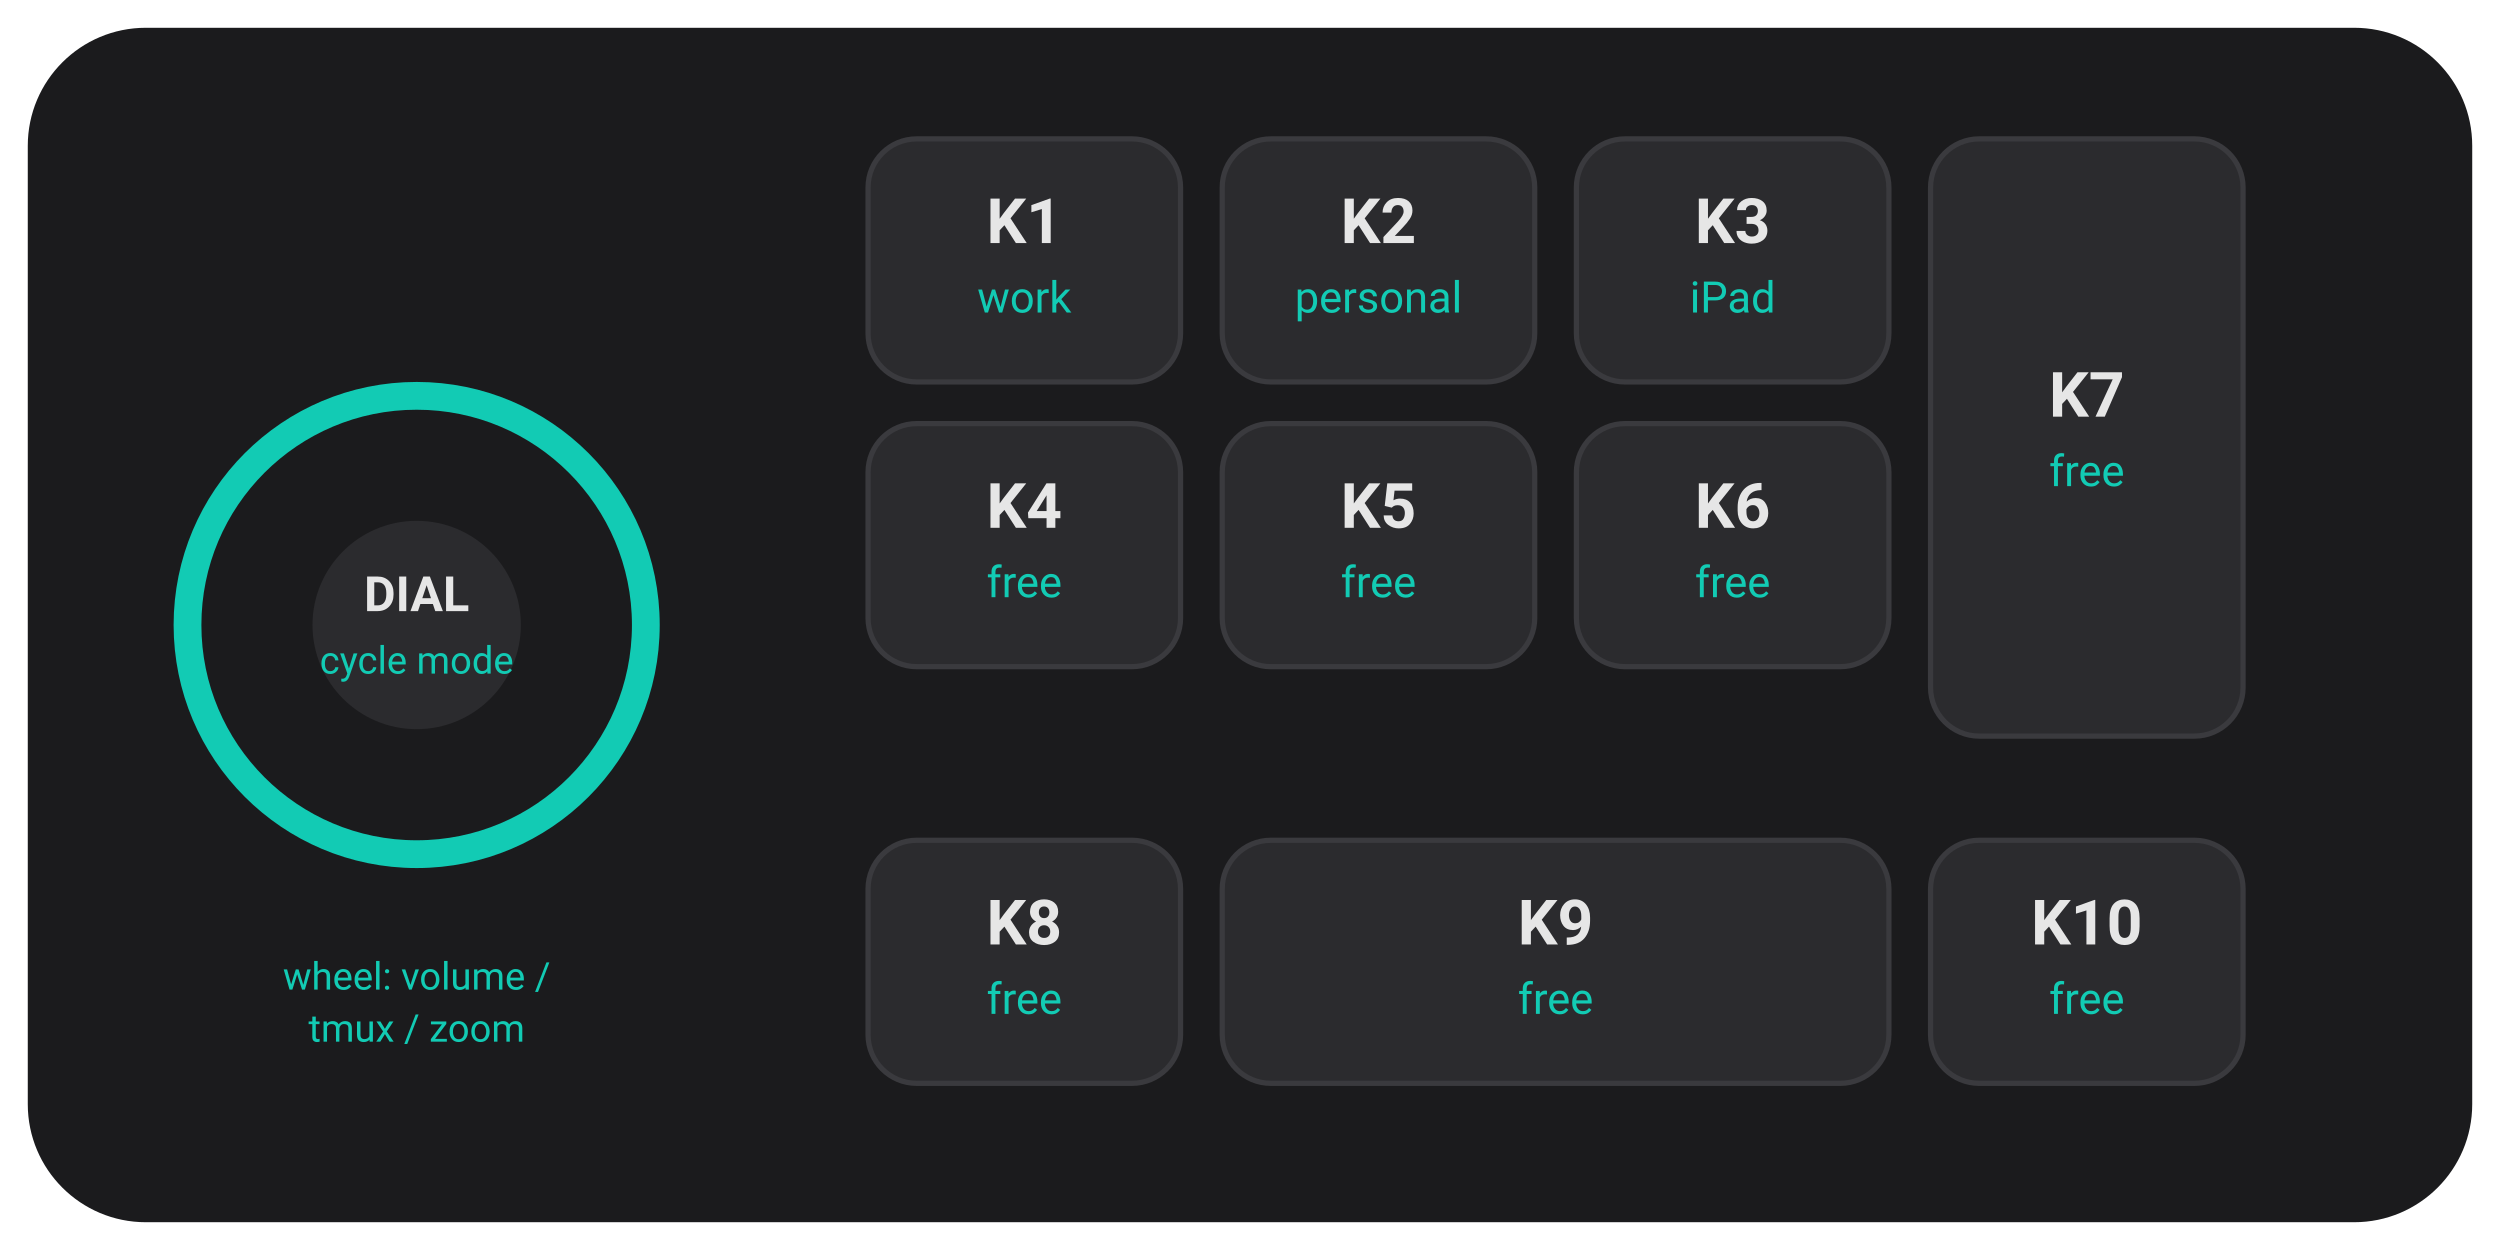
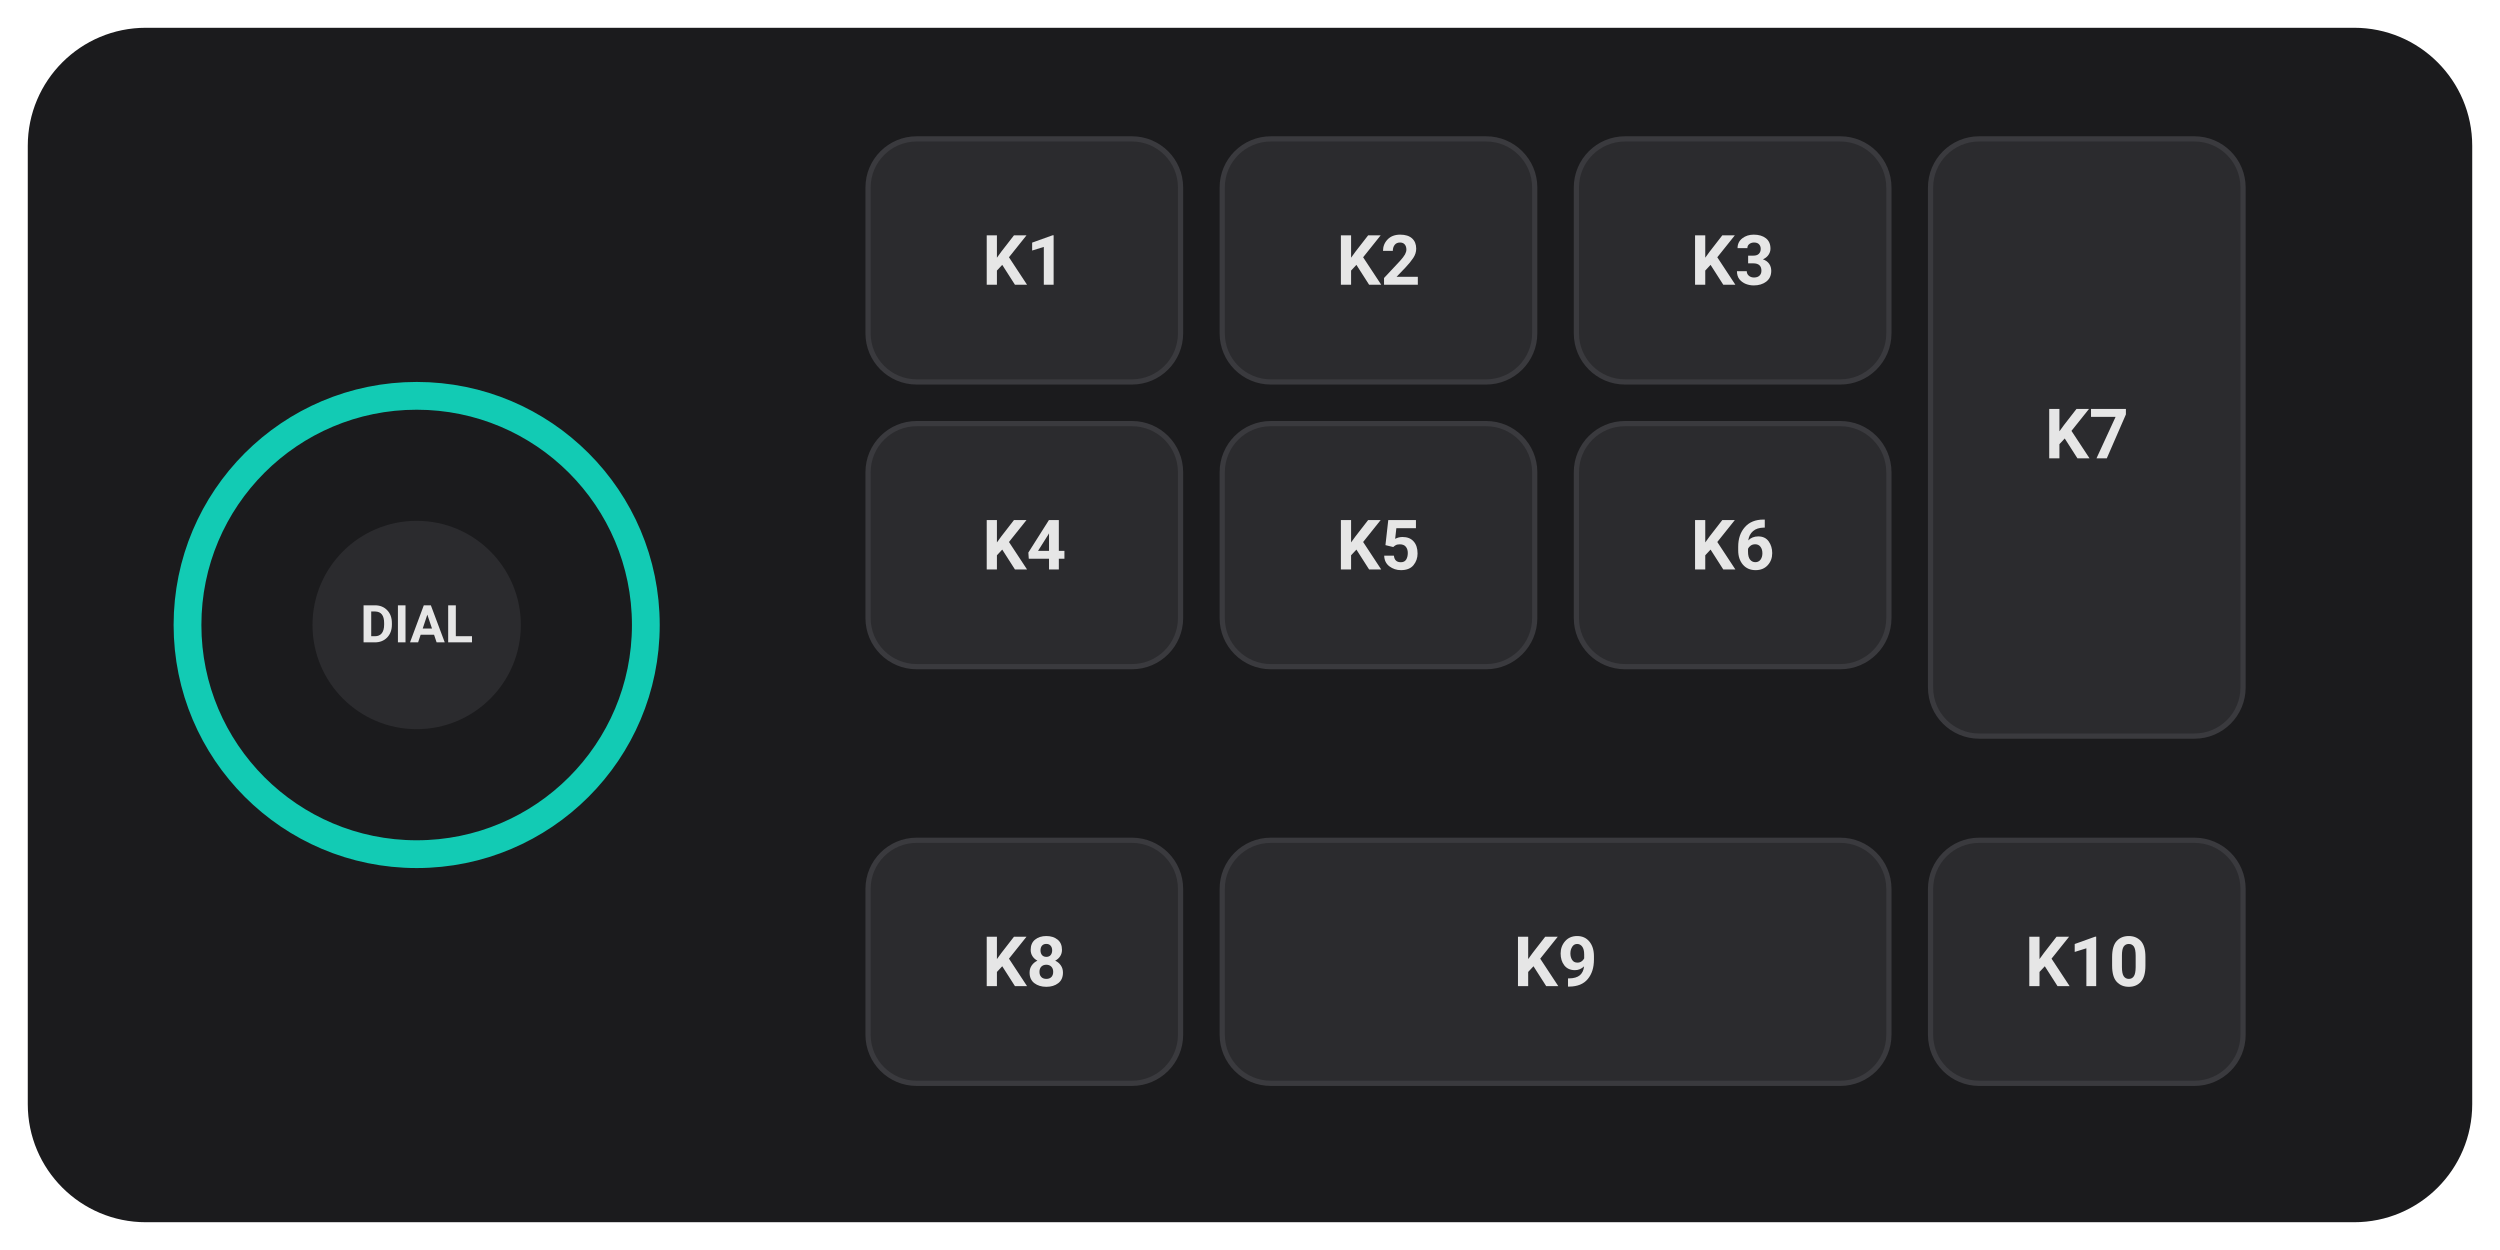
<svg xmlns="http://www.w3.org/2000/svg" width="720" height="360" viewBox="0 0 720 360" font-family="-apple-system, Segoe UI, Roboto, sans-serif">
  <style>
    .slab { fill: #1b1b1d; }
    .key  { fill: #2b2b2e; stroke: #3a3a3e; stroke-width: 1.5; }
-     .klbl { fill: #e6e6e6; font-size: 18px; font-weight: 600; text-anchor: middle; }
-     .act  { fill: #12cbb4; font-size: 12.5px; text-anchor: middle; }
+     .klbl { fill: #e6e6e6; font-size: 20px; font-weight: 600; text-anchor: middle; }
    .dialring { fill: none; stroke: #12cbb4; stroke-width: 8; }
    .dialhub  { fill: #2b2b2e; }
-     .dlbl { fill: #e6e6e6; font-size: 14px; font-weight: 600; text-anchor: middle; }
-     .dact { fill: #12cbb4; font-size: 11px; text-anchor: middle; }
+     .dlbl { fill: #e6e6e6; font-size: 15px; font-weight: 600; text-anchor: middle; }
  </style>
  <rect class="slab" x="8" y="8" width="704" height="344" rx="34" />
  <circle class="dialring" cx="120" cy="180" r="66" />
  <circle class="dialhub" cx="120" cy="180" r="30" />
-   <text class="dlbl" x="120" y="176">DIAL</text>
-   <text class="dact" x="120" y="194">cycle mode</text>
-   <text class="dact" x="120" y="285">wheel: volume /</text>
-   <text class="dact" x="120" y="300">tmux / zoom</text>
-   <g>
-     <rect class="key" x="250" y="40" width="90" height="70" rx="14" />
-     <text class="klbl" x="295" y="70">K1</text>
-     <text class="act" x="295" y="90">work</text>
-     <rect class="key" x="352" y="40" width="90" height="70" rx="14" />
-     <text class="klbl" x="397" y="70">K2</text>
-     <text class="act" x="397" y="90">personal</text>
-     <rect class="key" x="454" y="40" width="90" height="70" rx="14" />
-     <text class="klbl" x="499" y="70">K3</text>
-     <text class="act" x="499" y="90">iPad</text>
-     <rect class="key" x="556" y="40" width="90" height="172" rx="14" />
-     <text class="klbl" x="601" y="120">K7</text>
-     <text class="act" x="601" y="140">free</text>
-   </g>
-   <g>
-     <rect class="key" x="250" y="122" width="90" height="70" rx="14" />
-     <text class="klbl" x="295" y="152">K4</text>
-     <text class="act" x="295" y="172">free</text>
-     <rect class="key" x="352" y="122" width="90" height="70" rx="14" />
-     <text class="klbl" x="397" y="152">K5</text>
-     <text class="act" x="397" y="172">free</text>
-     <rect class="key" x="454" y="122" width="90" height="70" rx="14" />
-     <text class="klbl" x="499" y="152">K6</text>
-     <text class="act" x="499" y="172">free</text>
-   </g>
-   <g>
-     <rect class="key" x="250" y="242" width="90" height="70" rx="14" />
-     <text class="klbl" x="295" y="272">K8</text>
-     <text class="act" x="295" y="292">free</text>
-     <rect class="key" x="352" y="242" width="192" height="70" rx="14" />
-     <text class="klbl" x="448" y="272">K9</text>
-     <text class="act" x="448" y="292">free</text>
-     <rect class="key" x="556" y="242" width="90" height="70" rx="14" />
-     <text class="klbl" x="601" y="272">K10</text>
-     <text class="act" x="601" y="292">free</text>
-   </g>
+   <text class="dlbl" x="120" y="185">DIAL</text>
+   <rect class="key" x="250" y="40" width="90" height="70" rx="14" />
+   <text class="klbl" x="295" y="82">K1</text>
+   <rect class="key" x="352" y="40" width="90" height="70" rx="14" />
+   <text class="klbl" x="397" y="82">K2</text>
+   <rect class="key" x="454" y="40" width="90" height="70" rx="14" />
+   <text class="klbl" x="499" y="82">K3</text>
+   <rect class="key" x="556" y="40" width="90" height="172" rx="14" />
+   <text class="klbl" x="601" y="132">K7</text>
+   <rect class="key" x="250" y="122" width="90" height="70" rx="14" />
+   <text class="klbl" x="295" y="164">K4</text>
+   <rect class="key" x="352" y="122" width="90" height="70" rx="14" />
+   <text class="klbl" x="397" y="164">K5</text>
+   <rect class="key" x="454" y="122" width="90" height="70" rx="14" />
+   <text class="klbl" x="499" y="164">K6</text>
+   <rect class="key" x="250" y="242" width="90" height="70" rx="14" />
+   <text class="klbl" x="295" y="284">K8</text>
+   <rect class="key" x="352" y="242" width="192" height="70" rx="14" />
+   <text class="klbl" x="448" y="284">K9</text>
+   <rect class="key" x="556" y="242" width="90" height="70" rx="14" />
+   <text class="klbl" x="601" y="284">K10</text>
</svg>
